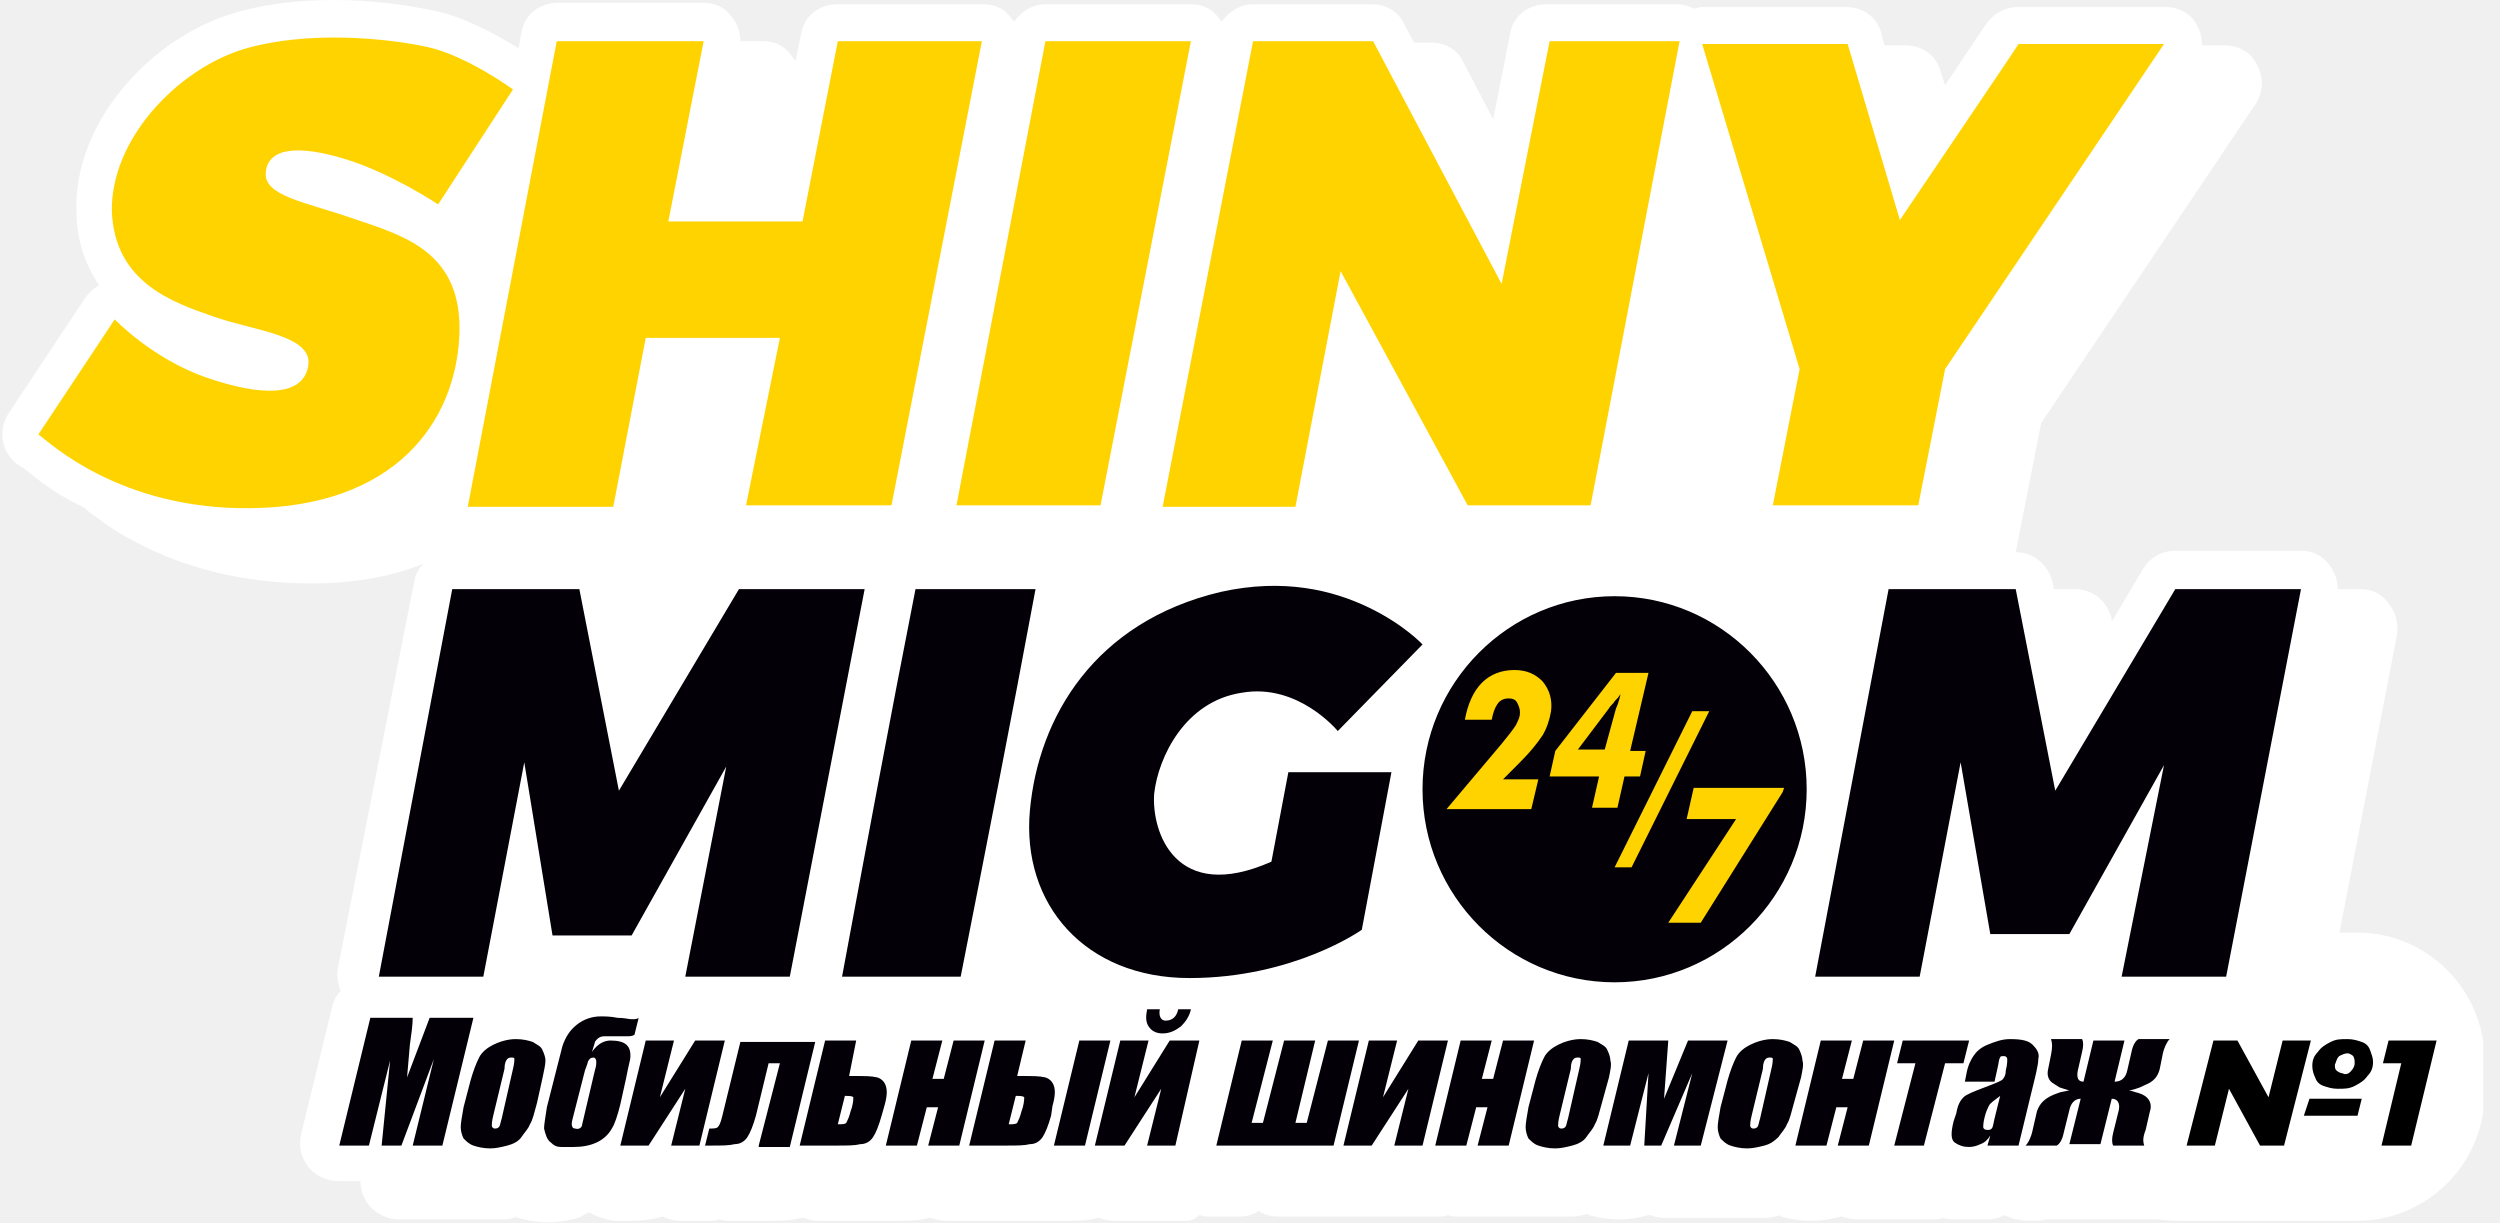
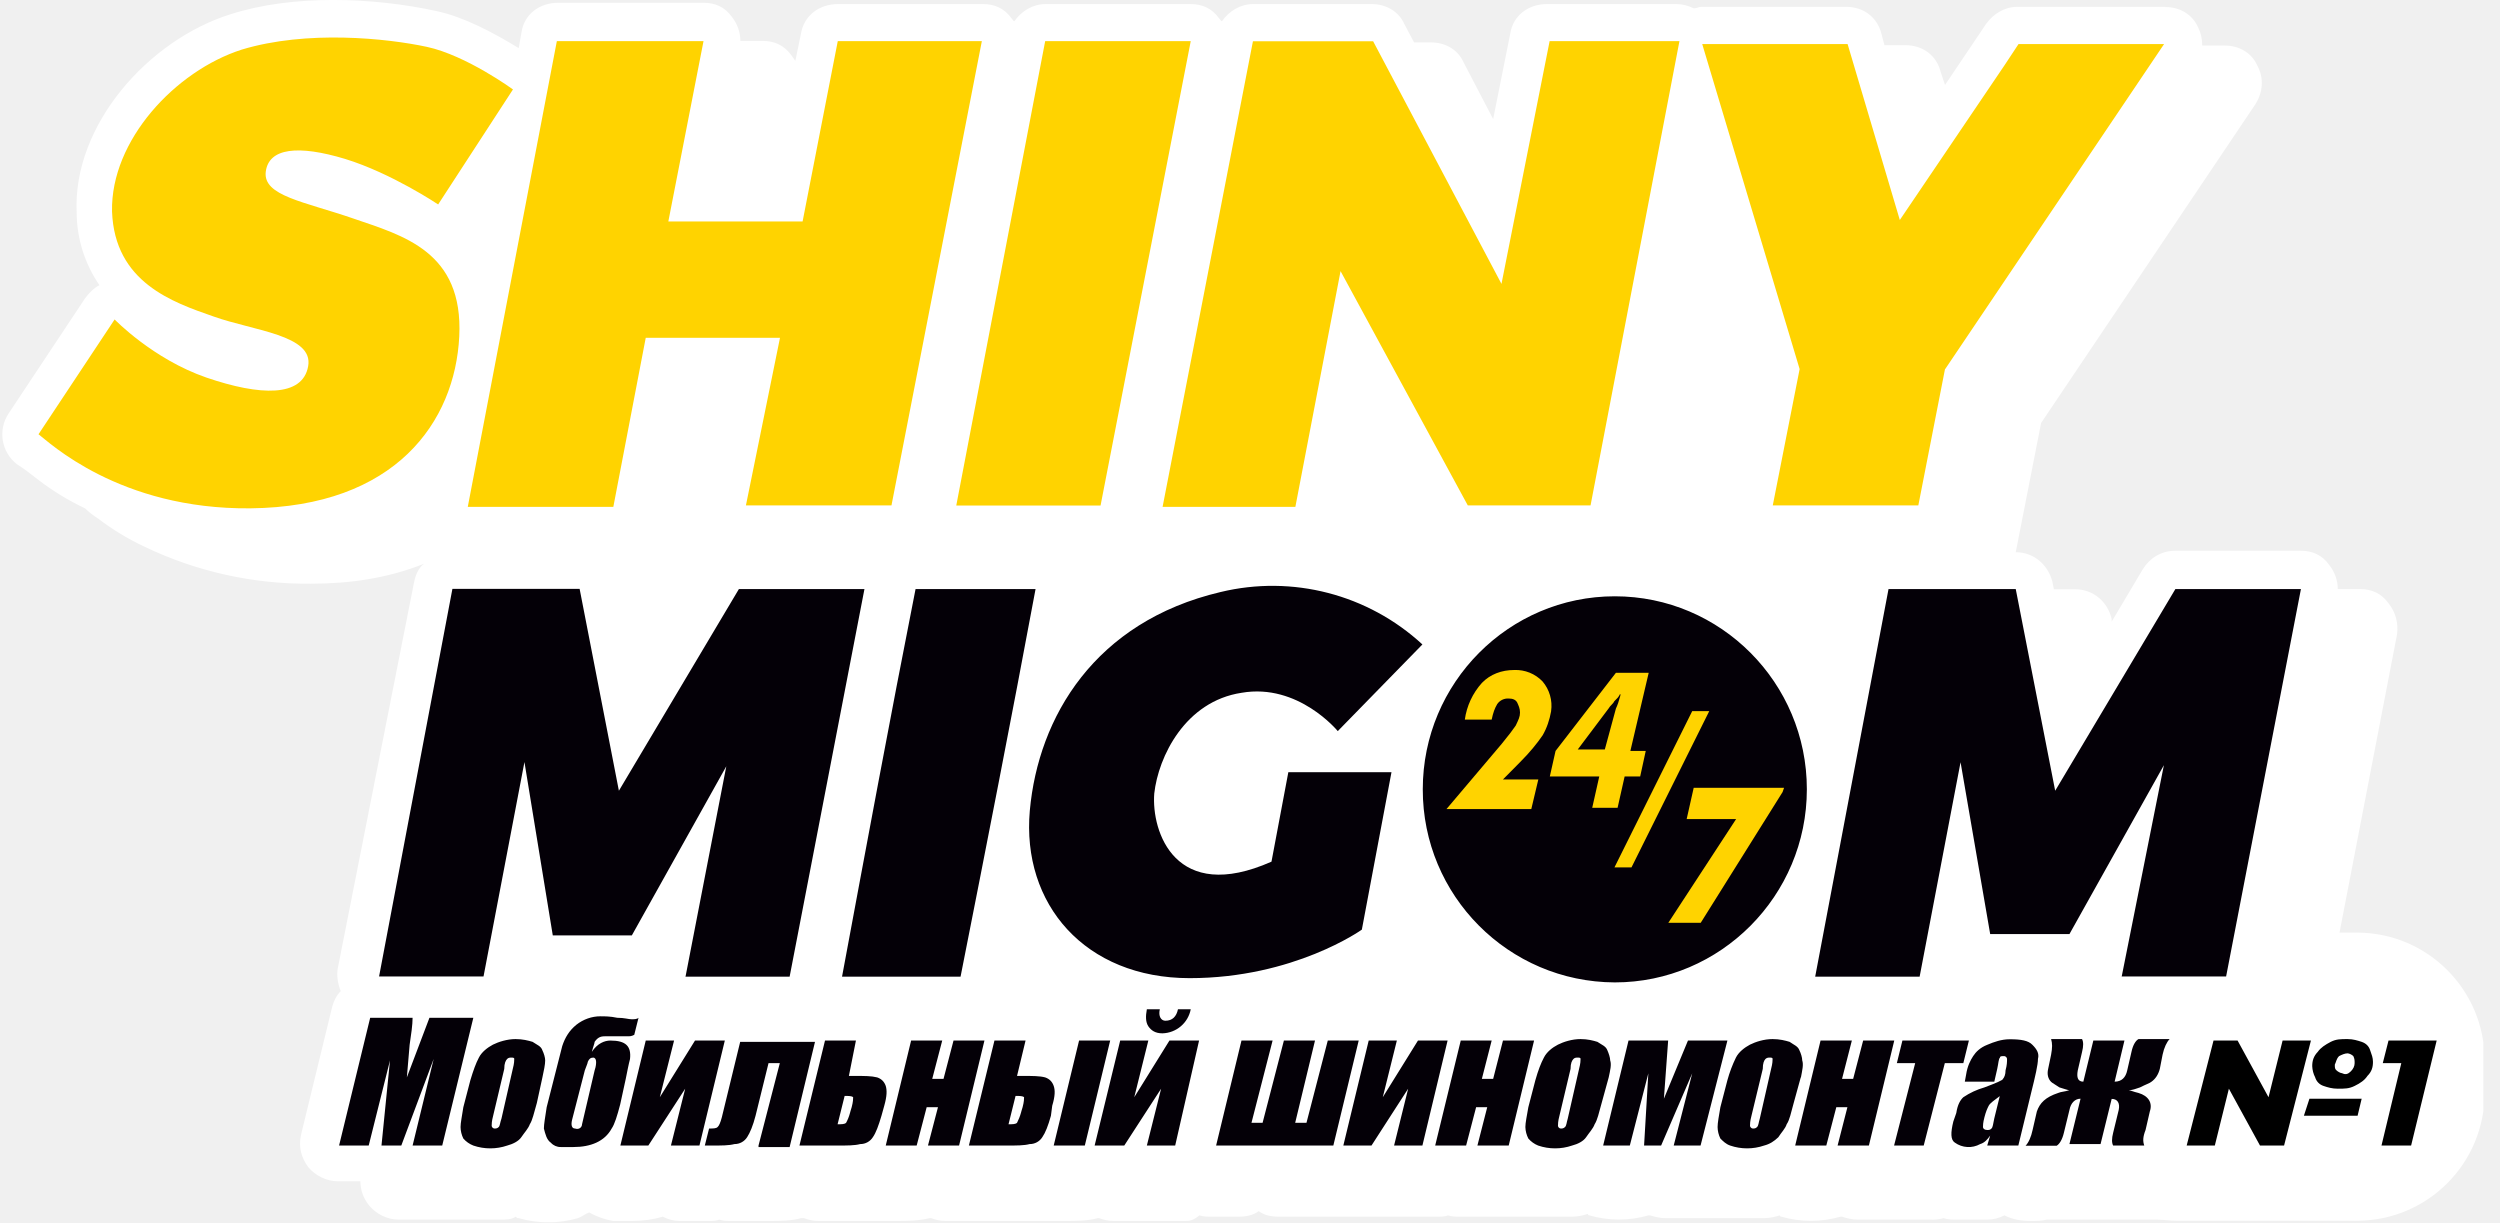
- <svg xmlns="http://www.w3.org/2000/svg" width="135" height="66" viewBox="0 0 135 66" fill="none">
-   <g clip-path="url(#clip0_141_6953)">
-     <path d="M117.619 65.923H127.305C131.042 65.923 134.169 62.857 134.169 59.024V57.261C134.169 53.505 131.118 50.362 127.305 50.362H117.619C113.882 50.362 110.755 53.429 110.755 57.261V59.024C110.755 62.857 113.806 65.923 117.619 65.923Z" fill="white" />
-     <path fill-rule="evenodd" clip-rule="evenodd" d="M116.933 0.383C117.696 0.383 118.382 0.767 118.687 1.456C118.84 1.763 118.916 2.07 118.916 2.453H120.136C120.899 2.453 121.585 2.836 121.89 3.526C122.271 4.216 122.195 4.983 121.814 5.596L110.221 22.843L108.849 29.819C109.84 29.819 110.603 30.509 110.832 31.429L110.908 31.812H112.052C113.043 31.812 113.806 32.502 114.035 33.422V33.575L115.713 30.739C116.094 30.125 116.704 29.742 117.467 29.742H124.254C124.865 29.742 125.398 29.972 125.78 30.509C126.085 30.892 126.237 31.352 126.237 31.812H127.458C128.068 31.812 128.602 32.042 128.983 32.578C129.364 33.038 129.517 33.652 129.441 34.265L125.398 55.192C125.246 56.188 124.407 56.801 123.415 56.801H121.814C121.966 56.955 122.119 57.185 122.271 57.415C122.577 58.105 122.5 58.871 121.966 59.484V59.561L121.814 60.328C121.738 60.711 121.585 61.094 121.356 61.401C121.433 61.784 121.433 62.167 121.28 62.55L121.051 63.47C121.128 64.007 121.051 64.467 120.746 64.927C120.365 65.54 119.755 65.847 119.068 65.847H117.39C117.238 65.847 117.162 65.847 117.009 65.847C116.857 65.847 116.78 65.847 116.628 65.847H114.95C114.874 65.847 114.721 65.847 114.645 65.847C114.569 65.847 114.416 65.847 114.34 65.847H112.662C112.586 65.847 112.586 65.847 112.509 65.847C112.433 65.847 112.357 65.847 112.357 65.847H110.679C110.603 65.847 110.603 65.847 110.526 65.847C110.221 65.923 109.993 65.923 109.688 65.923C109.154 65.923 108.696 65.847 108.238 65.617C107.933 65.77 107.628 65.847 107.323 65.847H105.645C105.417 65.847 105.188 65.847 104.959 65.77C104.73 65.847 104.501 65.847 104.273 65.847H102.595C102.518 65.847 102.366 65.847 102.29 65.847C102.213 65.847 102.061 65.847 101.985 65.847H100.307C100.002 65.847 99.697 65.77 99.468 65.693H99.392C98.858 65.847 98.324 65.923 97.79 65.923C97.256 65.923 96.722 65.847 96.188 65.693C96.188 65.693 96.112 65.693 96.112 65.617C95.883 65.693 95.578 65.77 95.273 65.77H93.824C93.672 65.77 93.595 65.77 93.443 65.77C93.29 65.77 93.214 65.77 93.061 65.77H92.146C91.994 65.77 91.918 65.77 91.765 65.77C91.612 65.77 91.536 65.77 91.384 65.77H89.935C89.629 65.77 89.324 65.693 89.096 65.617H89.019C88.486 65.77 87.952 65.847 87.418 65.847C86.884 65.847 86.35 65.77 85.816 65.617C85.816 65.617 85.74 65.617 85.74 65.54C85.511 65.617 85.206 65.693 84.901 65.693H83.223C83.147 65.693 82.994 65.693 82.918 65.693C82.842 65.693 82.689 65.693 82.613 65.693H80.935C80.859 65.693 80.706 65.693 80.63 65.693C80.554 65.693 80.401 65.693 80.325 65.693H78.8C78.571 65.693 78.418 65.693 78.189 65.617C78.037 65.693 77.808 65.693 77.579 65.693H75.978C75.901 65.693 75.749 65.693 75.673 65.693C75.597 65.693 75.444 65.693 75.368 65.693H69.038C68.656 65.693 68.275 65.617 67.97 65.387C67.665 65.617 67.283 65.693 66.902 65.693H65.377C65.148 65.693 64.996 65.693 64.767 65.617C64.385 65.923 64.233 65.923 64.004 65.923H62.402C62.326 65.923 62.174 65.923 62.097 65.923C62.021 65.923 61.868 65.923 61.792 65.923H60.114C59.809 65.923 59.581 65.847 59.352 65.77H59.276C58.742 65.923 58.132 65.923 57.598 65.923H55.615C55.538 65.923 55.386 65.923 55.31 65.923C55.233 65.923 55.081 65.923 55.005 65.923H53.327C53.25 65.923 53.098 65.923 53.022 65.923C52.945 65.923 52.793 65.923 52.717 65.923H51.039C50.734 65.923 50.505 65.847 50.276 65.77H50.2C49.59 65.923 48.98 65.923 48.446 65.923H46.463C46.386 65.923 46.234 65.923 46.158 65.923C46.081 65.923 46.005 65.923 45.853 65.923H44.175C43.87 65.923 43.641 65.847 43.412 65.77C43.336 65.77 43.336 65.77 43.26 65.77C42.726 65.923 42.115 65.923 41.582 65.923H41.277C41.2 65.923 41.2 65.923 41.124 65.923C41.048 65.923 41.048 65.923 40.971 65.923H39.446C39.217 65.923 39.065 65.923 38.836 65.847C38.684 65.923 38.455 65.923 38.302 65.923H36.701C36.396 65.923 36.09 65.847 35.785 65.693C35.252 65.847 34.718 65.923 34.108 65.923C33.803 65.923 33.497 65.923 33.192 65.923H33.116C32.658 65.847 32.201 65.693 31.82 65.463C31.591 65.54 31.438 65.693 31.209 65.77C30.676 65.923 30.142 66 29.608 66C29.074 66 28.54 65.923 28.006 65.77C27.93 65.77 27.93 65.77 27.854 65.693C27.625 65.847 27.32 65.847 27.015 65.847H25.413C25.337 65.847 25.184 65.847 25.108 65.847C25.032 65.847 24.879 65.847 24.803 65.847H23.735C23.583 65.847 23.506 65.847 23.43 65.847C23.354 65.847 23.201 65.847 23.125 65.847H21.524C20.913 65.847 20.303 65.54 19.922 65.08C19.617 64.697 19.464 64.237 19.464 63.777H18.244C17.634 63.777 17.024 63.47 16.643 63.011C16.261 62.474 16.109 61.937 16.261 61.247L17.939 54.348C18.015 54.042 18.168 53.735 18.397 53.505C18.244 53.122 18.168 52.662 18.244 52.279L22.363 31.429C22.439 31.045 22.591 30.662 22.896 30.432C20.99 31.199 18.931 31.505 16.795 31.505C13.668 31.505 10.617 30.892 7.796 29.512C6.88 29.052 6.042 28.592 5.279 27.979C5.05 27.826 4.821 27.672 4.592 27.442C3.677 26.983 2.838 26.523 2.076 25.909C1.694 25.603 1.313 25.296 0.932 25.066C0.093 24.453 -0.136 23.227 0.474 22.307L4.592 16.098C4.821 15.791 5.05 15.561 5.355 15.408C4.592 14.258 4.135 12.955 4.135 11.498C3.906 6.746 8.024 2.146 12.448 0.767C15.804 -0.307 20.151 -0.153 23.583 0.613C25.032 0.92 26.634 1.763 28.006 2.606L28.159 1.763C28.311 0.767 29.15 0.153 30.142 0.153H37.997C38.607 0.153 39.141 0.383 39.523 0.92C39.828 1.303 39.98 1.763 39.98 2.223H41.2C41.81 2.223 42.344 2.453 42.726 2.99C42.802 3.066 42.878 3.22 42.955 3.296L43.26 1.84C43.412 0.843 44.251 0.23 45.242 0.23H53.098C53.708 0.23 54.242 0.46 54.623 0.997C54.7 1.073 54.7 1.15 54.776 1.15C55.157 0.613 55.767 0.23 56.454 0.23H64.309C64.919 0.23 65.453 0.46 65.834 0.997C65.911 1.073 65.911 1.15 65.987 1.15C66.368 0.613 66.978 0.23 67.665 0.23H74.071C74.834 0.23 75.52 0.613 75.825 1.303L76.359 2.3H77.274C78.037 2.3 78.723 2.683 79.028 3.373L80.63 6.439L81.545 1.84C81.698 0.843 82.537 0.23 83.528 0.23H90.545C90.85 0.23 91.155 0.307 91.46 0.46C91.612 0.46 91.765 0.383 91.841 0.383H99.697C100.612 0.383 101.375 0.92 101.603 1.84L101.756 2.453H102.9C103.815 2.453 104.578 2.99 104.806 3.909L105.035 4.599L107.247 1.303C107.628 0.767 108.238 0.383 108.925 0.383H116.933Z" fill="white" />
-     <path fill-rule="evenodd" clip-rule="evenodd" d="M30.065 2.223L25.26 27.366H33.116L34.87 18.244H42.115L40.285 27.289H48.14L53.021 2.223H45.242L43.336 11.958H36.09L37.997 2.223H30.065ZM51.649 27.289H59.428L64.309 2.223H56.453L51.649 27.289ZM67.665 2.223L62.783 27.366H69.953L72.393 14.641L79.257 27.289H85.892L90.697 2.223H83.68L81.087 15.331L74.147 2.223H67.665ZM105.035 19.93L116.856 2.376H109.001L108.238 3.526L102.594 11.882L99.773 2.376H91.917L97.18 19.93L95.731 27.289H103.586L105.035 19.93ZM16.642 19.777C16.337 21.463 14.049 21.387 11.151 20.39C8.253 19.394 6.194 17.247 6.194 17.247L2.075 23.456C2.609 23.84 6.423 27.519 13.515 27.442C21.371 27.366 24.574 22.767 24.803 18.167C25.032 13.568 21.752 12.725 19.083 11.805C16.413 10.885 14.202 10.578 14.354 9.275C14.507 7.972 16.108 7.819 18.625 8.585C21.142 9.352 23.659 11.038 23.659 11.038L27.701 4.829C27.701 4.829 25.184 2.99 23.049 2.53C20.913 2.07 16.566 1.61 13.058 2.683C9.473 3.833 5.965 7.589 6.041 11.422C6.194 15.254 9.321 16.328 11.533 17.094C13.668 17.861 16.947 18.091 16.642 19.777Z" fill="#FFD300" />
-     <path fill-rule="evenodd" clip-rule="evenodd" d="M45.471 52.739H51.877C53.25 45.763 54.623 38.788 55.919 31.812H49.437C48.064 38.788 46.767 45.763 45.471 52.739ZM68.656 46.53L69.571 41.7H75.138L73.537 50.209C73.537 50.209 69.876 52.815 64.233 52.815C58.589 52.815 55.157 48.829 55.614 43.77C56.072 38.711 59.123 33.575 65.91 31.965C69.342 31.199 72.012 31.889 73.918 32.808C75.825 33.728 76.816 34.801 76.816 34.801L72.24 39.477C72.24 39.477 70.105 36.871 67.054 37.408C64.004 37.868 62.555 40.857 62.326 42.85C62.173 44.92 63.47 48.829 68.656 46.53ZM114.568 52.739H120.212L124.254 31.812H117.466L110.984 42.697L108.848 31.812H101.984L98.019 52.739H103.662L105.874 41.164L107.475 50.439H111.746L116.856 41.317L114.568 52.739ZM87.189 32.195C92.909 32.195 97.561 36.871 97.561 42.62C97.561 48.369 92.909 53.045 87.189 53.045C81.469 53.045 76.816 48.369 76.816 42.62C76.816 36.871 81.469 32.195 87.189 32.195ZM37.005 52.739H42.649L46.691 31.812H39.904L33.421 42.697L31.285 31.812H24.421L20.456 52.739H26.099L28.311 41.164L29.836 50.516H34.107L39.217 41.394L37.005 52.739Z" fill="#040007" />
-     <path fill-rule="evenodd" clip-rule="evenodd" d="M87.494 37.484V37.561C87.418 37.868 87.341 38.098 87.265 38.251L86.655 40.474H85.206L86.884 38.251C86.96 38.098 87.112 38.021 87.189 37.868C87.341 37.714 87.418 37.638 87.494 37.484ZM87.265 36.334L83.986 40.55L83.68 41.93H86.35L85.968 43.617H87.341L87.722 41.93H88.561L88.867 40.55H88.028L89.019 36.334H87.265ZM91.383 38.404L87.189 46.836H88.104L92.299 38.404H91.383ZM91.46 42.544L91.078 44.23H93.748L90.087 49.826H91.841L96.264 42.773L96.341 42.544H91.46ZM83.757 38.404C83.833 37.791 83.68 37.254 83.299 36.794C82.918 36.411 82.46 36.181 81.774 36.181C81.087 36.181 80.477 36.411 80.02 36.871C79.562 37.331 79.257 38.021 79.104 38.864H80.553C80.63 38.481 80.706 38.251 80.859 38.021C81.011 37.791 81.24 37.714 81.469 37.714C81.698 37.714 81.85 37.791 81.926 37.944C82.003 38.098 82.079 38.251 82.079 38.481C82.079 38.711 82.003 38.864 81.85 39.171C81.698 39.401 81.469 39.707 81.087 40.167L78.113 43.693H82.689L83.07 42.084H81.774C81.698 42.084 81.621 42.084 81.545 42.084C81.392 42.084 81.316 42.084 81.164 42.084L82.079 41.164C82.613 40.627 82.994 40.167 83.299 39.707C83.528 39.324 83.68 38.864 83.757 38.404Z" fill="#FFD300" />
-     <path d="M115.789 61.861H114.111C114.034 61.707 114.034 61.477 114.111 61.171L114.416 59.944C114.492 59.561 114.339 59.331 114.034 59.331L113.424 61.784H111.746L112.357 59.331C112.051 59.331 111.823 59.561 111.746 59.944L111.441 61.171C111.365 61.554 111.213 61.784 111.06 61.861H109.382C109.535 61.707 109.687 61.401 109.764 61.017L109.992 60.021C110.145 59.561 110.45 59.254 111.136 59.024C111.289 58.948 111.518 58.948 111.746 58.871C111.67 58.871 111.441 58.794 111.213 58.718C110.984 58.565 110.831 58.488 110.755 58.411C110.602 58.258 110.526 58.028 110.602 57.721L110.755 56.955C110.831 56.571 110.831 56.342 110.755 56.111H112.433C112.509 56.265 112.509 56.495 112.433 56.801L112.204 57.798C112.128 58.181 112.204 58.411 112.509 58.411L113.043 56.188H114.721L114.187 58.411C114.568 58.411 114.797 58.181 114.873 57.798L115.102 56.801C115.178 56.418 115.331 56.188 115.483 56.111H117.161C117.009 56.265 116.856 56.571 116.78 56.955L116.627 57.721C116.551 58.028 116.399 58.258 116.17 58.411C116.094 58.488 115.865 58.565 115.56 58.718C115.331 58.794 115.178 58.871 114.95 58.871C115.026 58.871 115.178 58.948 115.483 59.024C116.017 59.178 116.246 59.561 116.094 60.021L115.865 61.017C115.712 61.401 115.712 61.631 115.789 61.861ZM108.009 59.178C107.704 59.408 107.476 59.561 107.399 59.714C107.323 59.868 107.247 60.021 107.17 60.328C107.094 60.634 107.094 60.788 107.094 60.864C107.094 60.941 107.17 61.017 107.323 61.017C107.399 61.017 107.476 61.017 107.552 60.941C107.628 60.864 107.628 60.711 107.704 60.404L108.009 59.178ZM107.704 58.411H106.103L106.179 58.028C106.255 57.568 106.408 57.261 106.56 57.031C106.713 56.801 106.942 56.571 107.323 56.418C107.704 56.265 108.086 56.111 108.543 56.111C109.153 56.111 109.535 56.188 109.764 56.418C109.992 56.648 110.145 56.878 110.069 57.185C110.069 57.491 109.916 58.105 109.687 59.024L109.001 61.861H107.323L107.476 61.324C107.323 61.554 107.17 61.707 106.942 61.784C106.789 61.861 106.56 61.937 106.332 61.937C106.026 61.937 105.798 61.861 105.569 61.707C105.34 61.554 105.34 61.171 105.493 60.557L105.645 60.098C105.721 59.638 105.874 59.408 106.026 59.254C106.179 59.101 106.56 58.948 107.17 58.718C107.781 58.488 108.162 58.334 108.162 58.258C108.238 58.181 108.314 58.028 108.314 57.798C108.391 57.491 108.391 57.338 108.391 57.185C108.391 57.108 108.314 57.031 108.238 57.031C108.086 57.031 108.009 57.031 108.009 57.108C107.933 57.185 107.933 57.415 107.857 57.721L107.704 58.411ZM106.332 56.188L106.026 57.415H105.035L103.891 61.861H102.289L103.433 57.415H102.442L102.747 56.188H106.332ZM100.917 61.861H99.239L99.773 59.791H99.162L98.629 61.861H96.951L98.323 56.188H100.001L99.468 58.258H100.078L100.612 56.188H102.289L100.917 61.861ZM95.654 57.721C95.731 57.415 95.731 57.261 95.731 57.185C95.731 57.108 95.654 57.108 95.578 57.108C95.502 57.108 95.425 57.108 95.349 57.185C95.273 57.261 95.197 57.415 95.197 57.721L94.587 60.251C94.51 60.557 94.51 60.711 94.51 60.788C94.51 60.864 94.587 60.941 94.663 60.941C94.739 60.941 94.815 60.941 94.892 60.864C94.968 60.788 94.968 60.634 95.044 60.404L95.654 57.721ZM97.256 58.181L96.874 59.561C96.722 60.098 96.646 60.481 96.493 60.711C96.417 60.941 96.188 61.171 96.036 61.401C95.807 61.631 95.578 61.784 95.273 61.861C94.968 61.937 94.663 62.014 94.358 62.014C93.976 62.014 93.671 61.937 93.442 61.861C93.214 61.784 93.061 61.631 92.909 61.477C92.832 61.324 92.756 61.094 92.756 60.864C92.756 60.634 92.832 60.251 92.909 59.791L93.29 58.334C93.442 57.798 93.595 57.415 93.748 57.108C93.9 56.801 94.205 56.571 94.51 56.418C94.815 56.265 95.273 56.111 95.731 56.111C96.112 56.111 96.417 56.188 96.646 56.265C96.874 56.418 97.103 56.495 97.18 56.725C97.256 56.878 97.332 57.108 97.332 57.261C97.408 57.491 97.332 57.798 97.256 58.181ZM91.841 61.861H90.392L91.383 57.951L89.705 61.861H88.79L89.019 57.951L88.028 61.861H86.579L87.951 56.188H90.087L89.858 59.331L91.154 56.188H93.29L91.841 61.861ZM85.282 57.721C85.358 57.415 85.358 57.261 85.358 57.185C85.358 57.108 85.282 57.108 85.206 57.108C85.129 57.108 85.053 57.108 84.977 57.185C84.901 57.261 84.824 57.415 84.824 57.721L84.214 60.251C84.138 60.557 84.138 60.711 84.138 60.788C84.138 60.864 84.214 60.941 84.29 60.941C84.367 60.941 84.443 60.941 84.519 60.864C84.596 60.788 84.596 60.634 84.672 60.404L85.282 57.721ZM86.884 58.181L86.502 59.561C86.35 60.098 86.273 60.481 86.121 60.711C86.045 60.941 85.816 61.171 85.663 61.401C85.511 61.631 85.206 61.784 84.901 61.861C84.596 61.937 84.29 62.014 83.986 62.014C83.604 62.014 83.299 61.937 83.07 61.861C82.841 61.784 82.689 61.631 82.536 61.477C82.46 61.324 82.384 61.094 82.384 60.864C82.384 60.634 82.46 60.251 82.536 59.791L82.918 58.334C83.07 57.798 83.223 57.415 83.375 57.108C83.528 56.801 83.833 56.571 84.138 56.418C84.443 56.265 84.901 56.111 85.358 56.111C85.74 56.111 86.045 56.188 86.273 56.265C86.502 56.418 86.731 56.495 86.807 56.725C86.884 56.878 86.96 57.108 86.96 57.261C87.036 57.491 86.96 57.798 86.884 58.181ZM81.469 61.861H79.791L80.325 59.791H79.715L79.181 61.861H77.503L78.876 56.188H80.553L80.02 58.258H80.63L81.164 56.188H82.841L81.469 61.861ZM76.816 61.861H75.291L76.054 58.794L74.071 61.861H72.546L73.918 56.188H75.444L74.681 59.254L76.588 56.188H78.189L76.816 61.861ZM69.953 60.634H70.563L71.707 56.188H73.384L72.012 61.861H65.681L67.054 56.188H68.732L67.588 60.634H68.198L69.342 56.188H71.02L69.953 60.634ZM63.622 54.502H64.309C64.233 54.885 64.004 55.192 63.775 55.422C63.47 55.652 63.165 55.805 62.783 55.805C62.402 55.805 62.173 55.652 62.021 55.422C61.868 55.192 61.868 54.885 61.944 54.502H62.631C62.555 54.885 62.707 55.115 62.936 55.115C63.317 55.115 63.546 54.885 63.622 54.502ZM63.47 61.861H61.944L62.707 58.794L60.724 61.861H59.123L60.495 56.188H62.021L61.258 59.254L63.165 56.188H64.766L63.47 61.861ZM58.589 61.861H56.911L58.284 56.188H59.962L58.589 61.861ZM55.157 60.021L55.233 59.791C55.309 59.484 55.309 59.331 55.309 59.254C55.233 59.178 55.081 59.178 54.852 59.178L54.47 60.711C54.699 60.711 54.852 60.711 54.928 60.634C55.004 60.481 55.081 60.328 55.157 60.021ZM56.758 60.251C56.606 60.788 56.453 61.171 56.301 61.401C56.148 61.631 55.919 61.784 55.614 61.784C55.309 61.861 54.928 61.861 54.318 61.861H52.335L53.708 56.188H55.386L54.928 58.105H55.233C55.767 58.105 56.148 58.105 56.453 58.181C56.682 58.258 56.835 58.411 56.911 58.641C56.987 58.871 56.987 59.178 56.835 59.714L56.758 60.251ZM51.801 61.861H50.123L50.657 59.791H50.047L49.513 61.861H47.835L49.208 56.188H50.886L50.352 58.258H50.962L51.496 56.188H53.174L51.801 61.861ZM45.929 60.021L46.005 59.791C46.081 59.484 46.081 59.331 46.081 59.254C46.005 59.178 45.852 59.178 45.623 59.178L45.242 60.711C45.471 60.711 45.623 60.711 45.7 60.634C45.776 60.481 45.852 60.328 45.929 60.021ZM47.606 60.251C47.454 60.788 47.301 61.171 47.149 61.401C46.996 61.631 46.767 61.784 46.462 61.784C46.157 61.861 45.776 61.861 45.166 61.861H43.183L44.556 56.188H46.234L45.852 58.105H46.157C46.691 58.105 47.072 58.105 47.378 58.181C47.606 58.258 47.759 58.411 47.835 58.641C47.911 58.871 47.911 59.178 47.759 59.714L47.606 60.251ZM40.971 61.861L42.115 57.415H41.505L40.819 60.251C40.666 60.788 40.514 61.171 40.361 61.401C40.209 61.631 39.98 61.784 39.675 61.784C39.37 61.861 38.988 61.861 38.378 61.861H38.073L38.302 60.941C38.531 60.941 38.683 60.941 38.76 60.864C38.836 60.788 38.912 60.634 38.988 60.328L39.98 56.265H44.022L42.649 61.937H40.971V61.861ZM37.768 61.861H36.243L37.005 58.794L35.023 61.861H33.497L34.87 56.188H36.395L35.633 59.254L37.539 56.188H39.141L37.768 61.861ZM32.963 56.188C33.802 56.188 34.107 56.495 34.031 57.185C33.955 57.491 33.879 57.875 33.802 58.258L33.497 59.638C33.345 60.251 33.192 60.711 33.039 60.941C32.658 61.631 31.895 61.937 30.98 61.937C30.599 61.937 30.37 61.937 30.294 61.937C30.065 61.937 29.913 61.861 29.76 61.707C29.531 61.554 29.455 61.247 29.379 60.941C29.379 60.711 29.455 60.328 29.531 59.791L30.37 56.495C30.523 56.035 30.752 55.652 31.133 55.345C31.514 55.038 31.972 54.885 32.429 54.885C32.658 54.885 32.963 54.885 33.345 54.962C33.726 54.962 33.955 55.038 34.107 55.038C34.26 55.038 34.412 55.038 34.489 54.962L34.26 55.882C34.107 55.958 34.031 55.958 33.879 55.958C33.726 55.958 33.497 55.958 33.268 55.958C32.963 55.958 32.811 55.958 32.658 55.958C32.429 55.958 32.277 56.035 32.124 56.265C32.124 56.342 32.048 56.495 31.972 56.801C32.277 56.342 32.658 56.188 32.963 56.188ZM31.438 60.711L32.124 57.798C32.201 57.568 32.201 57.415 32.201 57.338C32.201 57.185 32.124 57.108 32.048 57.108C31.895 57.108 31.819 57.185 31.743 57.338C31.743 57.415 31.667 57.568 31.59 57.798L30.904 60.481C30.828 60.788 30.904 60.941 31.057 60.941C31.285 61.017 31.438 60.864 31.438 60.711ZM27.701 57.721C27.777 57.415 27.777 57.261 27.777 57.185C27.777 57.108 27.701 57.108 27.625 57.108C27.548 57.108 27.472 57.108 27.396 57.185C27.32 57.261 27.243 57.415 27.243 57.721L26.633 60.251C26.557 60.557 26.557 60.711 26.557 60.788C26.557 60.864 26.633 60.941 26.709 60.941C26.786 60.941 26.862 60.941 26.938 60.864C27.015 60.788 27.015 60.634 27.091 60.404L27.701 57.721ZM29.302 58.181L28.997 59.561C28.845 60.098 28.769 60.481 28.616 60.711C28.54 60.941 28.311 61.171 28.159 61.401C28.006 61.631 27.701 61.784 27.396 61.861C27.091 61.937 26.786 62.014 26.481 62.014C26.099 62.014 25.794 61.937 25.565 61.861C25.337 61.784 25.184 61.631 25.032 61.477C24.955 61.324 24.879 61.094 24.879 60.864C24.879 60.634 24.955 60.251 25.032 59.791L25.413 58.334C25.565 57.798 25.718 57.415 25.87 57.108C26.023 56.801 26.328 56.571 26.633 56.418C26.938 56.265 27.396 56.111 27.853 56.111C28.235 56.111 28.54 56.188 28.769 56.265C28.997 56.418 29.226 56.495 29.302 56.725C29.379 56.878 29.455 57.108 29.455 57.261C29.455 57.491 29.379 57.798 29.302 58.181ZM25.565 54.962L23.888 61.861H22.286L23.43 57.185L21.676 61.861H20.608L21.066 57.261L19.922 61.861H18.32L19.998 54.962H22.286C22.286 55.345 22.21 55.882 22.133 56.418L21.981 58.181L23.201 54.962H25.565Z" fill="#040007" />
-     <path d="M124.788 56.188L123.339 61.861H122.042L120.365 58.794L119.602 61.861H118.077L119.526 56.188H120.822L122.5 59.254L123.263 56.188H124.788ZM124.712 59.331H127.534L127.305 60.251H124.407L124.712 59.331ZM127.534 56.265C127.762 56.341 127.915 56.495 127.991 56.725C128.067 56.955 128.144 57.108 128.144 57.338C128.144 57.645 128.067 57.875 127.839 58.105C127.686 58.334 127.457 58.488 127.152 58.641C126.847 58.794 126.618 58.794 126.237 58.794C125.932 58.794 125.703 58.718 125.474 58.641C125.246 58.564 125.093 58.411 125.017 58.181C124.941 58.028 124.864 57.798 124.864 57.568C124.864 57.261 124.941 57.031 125.169 56.801C125.322 56.571 125.551 56.418 125.856 56.265C126.161 56.111 126.39 56.111 126.771 56.111C127.076 56.111 127.305 56.188 127.534 56.265ZM126.923 57.874C127.076 57.721 127.152 57.568 127.152 57.415C127.152 57.261 127.152 57.185 127.076 57.031C127 56.955 126.847 56.878 126.771 56.878C126.618 56.878 126.466 56.955 126.313 57.031C126.161 57.185 126.161 57.338 126.085 57.491C126.085 57.645 126.085 57.721 126.161 57.798C126.237 57.875 126.39 57.951 126.466 57.951C126.618 58.028 126.771 58.028 126.923 57.874Z" fill="black" />
-     <path d="M131.576 56.188L130.203 61.861H128.601L129.669 57.415H128.678L128.983 56.188H131.576Z" fill="black" />
+ <svg xmlns="http://www.w3.org/2000/svg" width="135" height="66" fill="none" viewBox="0 0 135 66">
+   <g clip-path="url(#a)">
+     <path fill="#fff" d="M117.62 65.92h9.69a6.9 6.9 0 0 0 6.86-6.9v-1.76a6.9 6.9 0 0 0-6.86-6.9h-9.7a6.9 6.9 0 0 0-6.86 6.9v1.76c0 3.84 3.06 6.9 6.87 6.9Z" />
+     <path fill="#fff" fill-rule="evenodd" d="M116.93.38c.77 0 1.45.39 1.76 1.08.15.3.23.61.23 1h1.22c.76 0 1.44.38 1.75 1.07.38.69.3 1.45-.08 2.07l-11.59 17.24-1.37 6.98c.99 0 1.75.69 1.98 1.6l.08.4h1.14c1 0 1.76.68 1.98 1.6v.15l1.68-2.83c.38-.61 1-1 1.76-1h6.78c.61 0 1.15.23 1.53.77.3.38.46.84.46 1.3h1.22c.6 0 1.14.23 1.52.77.38.46.54 1.07.46 1.68L125.4 55.2c-.15 1-1 1.61-1.98 1.61h-1.6c.15.15.3.38.45.61.3.7.23 1.46-.3 2.07v.08l-.16.77c-.07.38-.23.76-.45 1.07.07.38.07.77-.08 1.15l-.23.92c.08.54 0 1-.3 1.46-.39.61-1 .92-1.68.92H110.53c-.3.07-.54.07-.84.07-.54 0-1-.07-1.45-.3-.3.15-.61.23-.92.23h-1.67c-.23 0-.46 0-.7-.08a2.1 2.1 0 0 1-.68.08h-3.96c-.3 0-.61-.08-.84-.16h-.08a5.78 5.78 0 0 1-3.2 0s-.08 0-.08-.07c-.23.07-.53.15-.84.15h-5.34c-.3 0-.6-.08-.83-.15h-.08a5.78 5.78 0 0 1-3.2 0s-.08 0-.08-.08c-.23.08-.53.15-.84.15h-6.1c-.23 0-.38 0-.61-.07-.15.07-.38.07-.61.07h-8.54c-.38 0-.77-.07-1.07-.3-.3.23-.69.3-1.07.3h-1.52c-.23 0-.38 0-.61-.07-.38.3-.54.3-.77.3h-3.89c-.3 0-.53-.07-.76-.15h-.07c-.54.15-1.15.15-1.68.15H51.04c-.3 0-.54-.07-.76-.15h-.08c-.61.15-1.22.15-1.75.15H44.17c-.3 0-.53-.07-.76-.15h-.15c-.53.15-1.14.15-1.68.15h-2.13c-.23 0-.39 0-.61-.07-.16.07-.39.07-.54.07h-1.6c-.3 0-.61-.07-.91-.23-.54.16-1.07.23-1.68.23h-.99a3.74 3.74 0 0 1-1.3-.46c-.23.08-.38.23-.61.31a5.78 5.78 0 0 1-3.2 0c-.08 0-.08 0-.16-.08-.23.16-.53.16-.84.16h-5.48c-.62 0-1.23-.31-1.6-.77-.31-.38-.47-.84-.47-1.3h-1.22c-.6 0-1.22-.31-1.6-.77-.38-.54-.53-1.07-.38-1.76l1.68-6.9c.08-.3.23-.61.46-.84-.16-.39-.23-.85-.16-1.23l4.12-20.85c.08-.38.23-.77.54-1-1.91.77-3.97 1.08-6.1 1.08a20.3 20.3 0 0 1-9-2 13.8 13.8 0 0 1-2.52-1.53 4.2 4.2 0 0 1-.69-.54 13.8 13.8 0 0 1-2.51-1.53c-.39-.3-.77-.61-1.15-.84a2.04 2.04 0 0 1-.46-2.76L4.6 16.1c.23-.3.46-.54.77-.7a6.98 6.98 0 0 1-1.23-3.9C3.91 6.75 8.03 2.15 12.45.77 15.8-.31 20.15-.15 23.58.6c1.45.31 3.05 1.15 4.43 2l.15-.85c.15-1 .99-1.6 1.98-1.6H38c.6 0 1.14.22 1.52.76.3.38.46.84.46 1.3h1.22c.61 0 1.14.23 1.53.77.07.08.15.23.22.3l.3-1.45c.16-1 1-1.61 2-1.61h7.85c.6 0 1.14.23 1.52.77.08.07.08.15.16.15.38-.54.99-.92 1.67-.92h7.86c.6 0 1.14.23 1.52.77.08.07.08.15.16.15.38-.54.99-.92 1.67-.92h6.41c.76 0 1.45.38 1.76 1.07l.53 1h.91c.77 0 1.45.38 1.76 1.07l1.6 3.07.92-4.6c.15-1 .99-1.61 1.98-1.61h7.01c.31 0 .61.08.92.23.15 0 .3-.08.38-.08h7.86c.91 0 1.67.54 1.9 1.46l.16.61h1.14c.91 0 1.68.54 1.9 1.46l.23.69 2.22-3.3c.38-.53.99-.92 1.67-.92h8.01Z" clip-rule="evenodd" />
+     <path fill="#FFD300" fill-rule="evenodd" d="m30.07 2.22-4.81 25.15h7.86l1.75-9.13h7.25l-1.84 9.05h7.86l4.88-25.07h-7.78l-1.9 9.74h-7.25l1.9-9.74h-7.92ZM51.65 27.3h7.78L64.3 2.22h-7.86l-4.8 25.07ZM67.66 2.22l-4.88 25.15h7.17l2.44-12.73 6.87 12.65h6.63l4.8-25.07h-7.01l-2.6 13.11-6.93-13.1h-6.49Zm37.38 17.71 11.82-17.55H109l-.76 1.15-5.65 8.35-2.82-9.5h-7.85l5.26 17.55-1.45 7.36h7.86l1.44-7.36Zm-88.4-.15c-.3 1.68-2.6 1.6-5.49.61-2.9-1-4.96-3.14-4.96-3.14l-4.11 6.2c.53.39 4.34 4.07 11.44 4 7.85-.08 11.05-4.68 11.28-9.28.23-4.6-3.05-5.45-5.72-6.37-2.67-.92-4.88-1.22-4.73-2.52.16-1.3 1.76-1.46 4.28-.7 2.51.77 5.03 2.46 5.03 2.46l4.04-6.21s-2.52-1.84-4.65-2.3c-2.14-.46-6.48-.92-10 .15-3.58 1.15-7.08 4.9-7 8.74.14 3.83 3.27 4.9 5.48 5.67 2.14.77 5.42 1 5.11 2.69Z" clip-rule="evenodd" />
+     <path fill="#040007" fill-rule="evenodd" d="M45.47 52.74h6.4c1.38-6.98 2.75-13.95 4.05-20.93h-6.48c-1.38 6.98-2.67 13.95-3.97 20.93Zm23.19-6.21.91-4.83h5.57l-1.6 8.5s-3.66 2.62-9.3 2.62c-5.65 0-9.08-4-8.63-9.05.46-5.06 3.51-10.2 10.3-11.8a11.94 11.94 0 0 1 10.9 2.83l-4.57 4.68s-2.13-2.6-5.19-2.07c-3.05.46-4.5 3.45-4.72 5.44-.16 2.07 1.14 5.98 6.33 3.68Zm45.9 6.2h5.65l4.04-20.92h-6.78l-6.49 10.89-2.13-10.89h-6.87l-3.96 20.93h5.64l2.21-11.58 1.6 9.28h4.28l5.1-9.12-2.28 11.42ZM87.2 32.2c5.72 0 10.37 4.67 10.37 10.42S92.91 53.05 87.2 53.05a10.41 10.41 0 0 1-10.37-10.43c0-5.75 4.65-10.42 10.37-10.42ZM37 52.74h5.64l4.04-20.93H39.9L33.42 42.7 31.3 31.8h-6.87l-3.96 20.93h5.64l2.21-11.58 1.53 9.36h4.27l5.1-9.13-2.2 11.35Z" clip-rule="evenodd" />
+     <path fill="#FFD300" fill-rule="evenodd" d="M87.5 37.48v.08c-.08.3-.16.54-.24.7l-.6 2.21H85.2l1.67-2.22c.08-.15.23-.23.3-.38.16-.16.24-.23.31-.39Zm-.24-1.15L84 40.55l-.31 1.38h2.67l-.38 1.69h1.37l.38-1.69h.84l.3-1.38h-.83l.99-4.22h-1.76Zm4.12 2.07-4.2 8.44h.92l4.2-8.44h-.92Zm.08 4.14-.38 1.69h2.67l-3.66 5.6h1.75l4.42-7.06.08-.23h-4.88Zm-7.7-4.14a2.03 2.03 0 0 0-.46-1.6 2 2 0 0 0-1.53-.62c-.68 0-1.3.23-1.75.7a3.73 3.73 0 0 0-.92 1.98h1.45c.08-.38.16-.6.3-.84a.7.7 0 0 1 .62-.3c.23 0 .38.07.46.22.07.16.15.31.15.54 0 .23-.08.38-.23.7-.15.22-.38.53-.76.99l-2.98 3.52h4.58l.38-1.6H81.16l.92-.93c.53-.53.91-1 1.22-1.45.23-.39.38-.85.46-1.3Z" clip-rule="evenodd" />
+     <path fill="#040007" d="M115.79 61.86h-1.68c-.08-.15-.08-.38 0-.69l.3-1.23c.08-.38-.07-.6-.38-.6l-.6 2.44h-1.68l.6-2.45c-.3 0-.53.23-.6.61l-.3 1.23c-.09.38-.24.61-.39.7h-1.68c.16-.16.3-.47.38-.85l.23-1c.16-.46.46-.77 1.15-1 .15-.07.38-.07.6-.15-.07 0-.3-.08-.53-.15-.23-.16-.38-.23-.45-.3-.16-.16-.23-.4-.16-.7l.16-.77c.07-.38.07-.6 0-.84h1.67c.08.15.08.38 0 .7l-.23.99c-.07.38 0 .61.3.61l.54-2.22h1.68l-.53 2.22c.38 0 .6-.23.68-.61l.23-1c.08-.38.23-.61.38-.69h1.68c-.15.15-.3.46-.38.84l-.15.77c-.08.3-.23.54-.46.7-.08.07-.3.14-.61.3-.23.07-.38.15-.61.15.08 0 .23.08.53.15.54.16.77.54.61 1l-.23 1c-.15.38-.15.61-.07.84ZM108 59.18c-.3.23-.53.38-.61.53-.08.16-.15.31-.23.62-.08.3-.08.46-.08.53 0 .08.08.16.23.16.08 0 .16 0 .23-.08.08-.08.08-.23.15-.54l.3-1.22Zm-.3-.77h-1.6l.07-.38c.07-.46.23-.77.38-1 .15-.23.38-.46.76-.61.38-.16.77-.3 1.22-.3.61 0 1 .07 1.22.3.23.23.38.46.3.76 0 .31-.14.92-.37 1.84l-.69 2.84h-1.68l.16-.54c-.16.23-.31.39-.54.46a1.28 1.28 0 0 1-1.37-.08c-.23-.15-.23-.53-.08-1.14l.16-.46c.07-.46.22-.7.38-.85a4 4 0 0 1 1.14-.53c.61-.23 1-.39 1-.46.07-.08.14-.23.14-.46.08-.3.08-.46.08-.62 0-.07-.08-.15-.15-.15-.15 0-.23 0-.23.08-.08.07-.08.3-.15.61l-.16.7Zm-1.38-2.22-.3 1.22h-1l-1.14 4.45h-1.6l1.14-4.45h-.99l.3-1.22h3.6Zm-5.41 5.67h-1.68l.53-2.07h-.6l-.54 2.07h-1.68l1.37-5.67H100l-.53 2.07h.6l.54-2.07h1.68l-1.37 5.67Zm-5.27-4.14c.08-.3.08-.46.08-.54 0-.07-.08-.07-.15-.07-.08 0-.15 0-.23.07-.08.08-.15.23-.15.54l-.61 2.53c-.08.3-.08.46-.08.54 0 .07.08.15.15.15.08 0 .16 0 .23-.08.08-.07.08-.23.15-.46l.61-2.68Zm1.6.46-.38 1.38c-.15.54-.22.92-.38 1.15-.07.23-.3.46-.45.7-.23.22-.46.37-.77.45a2.83 2.83 0 0 1-1.83 0c-.23-.08-.38-.23-.53-.38a1.45 1.45 0 0 1-.15-.62c0-.23.07-.6.15-1.07l.38-1.46a7 7 0 0 1 .46-1.22c.15-.3.46-.54.76-.7.3-.15.76-.3 1.22-.3.38 0 .69.08.92.15.22.16.45.23.53.46.08.16.15.39.15.54.08.23 0 .54-.07.92Zm-5.4 3.68h-1.46l1-3.9-1.68 3.9h-.92l.23-3.9-1 3.9h-1.44l1.37-5.67h2.14l-.23 3.14 1.3-3.14h2.13l-1.45 5.67Zm-6.57-4.14c.08-.3.08-.46.08-.54 0-.07-.08-.07-.15-.07-.08 0-.16 0-.23.07-.08.08-.16.23-.16.54l-.6 2.53c-.08.3-.08.46-.08.54 0 .07.07.15.15.15.08 0 .15 0 .23-.08.08-.07.08-.23.15-.46l.61-2.68Zm1.6.46-.38 1.38c-.15.54-.23.92-.38 1.15-.08.23-.3.46-.46.7-.15.22-.45.37-.76.45a2.83 2.83 0 0 1-1.83 0 1.37 1.37 0 0 1-.53-.38 1.45 1.45 0 0 1-.16-.62c0-.23.08-.6.16-1.07l.38-1.46c.15-.53.3-.92.46-1.22.15-.3.45-.54.76-.7.3-.15.76-.3 1.22-.3.38 0 .68.08.91.15.23.16.46.23.54.46.07.16.15.39.15.54.08.23 0 .54-.08.92Zm-5.41 3.68h-1.68l.53-2.07h-.6l-.54 2.07H77.5l1.38-5.67h1.67l-.53 2.07h.61l.53-2.07h1.68l-1.37 5.67Zm-4.65 0h-1.53l.76-3.07-1.98 3.07h-1.52l1.37-5.67h1.52l-.76 3.06 1.9-3.06h1.6l-1.36 5.67Zm-6.87-1.23h.61l1.15-4.44h1.67l-1.37 5.67h-6.33l1.37-5.67h1.68l-1.14 4.44h.6l1.15-4.44h1.68l-1.07 4.44Zm-6.33-6.13h.69a1.6 1.6 0 0 1-1.53 1.3c-.38 0-.6-.15-.76-.38-.15-.23-.15-.54-.08-.92h.7c-.09.38.07.62.3.62.38 0 .6-.23.68-.62Zm-.15 7.36h-1.53l.77-3.07-1.99 3.07h-1.6l1.38-5.67h1.52l-.76 3.06 1.9-3.06h1.6l-1.29 5.67Zm-4.88 0H56.9l1.37-5.67h1.68l-1.37 5.67Zm-3.43-1.84.07-.23c.08-.3.08-.46.08-.54-.08-.07-.23-.07-.46-.07l-.38 1.53c.23 0 .38 0 .46-.08.07-.15.15-.3.23-.6Zm1.6.23c-.15.54-.3.92-.46 1.15a.8.8 0 0 1-.69.38c-.3.08-.68.08-1.3.08h-1.98l1.38-5.67h1.68l-.46 1.91h.3c.54 0 .92 0 1.22.08.23.08.38.23.46.46.08.23.08.54-.08 1.07l-.07.54Zm-4.96 1.61h-1.68l.54-2.07h-.61l-.54 2.07h-1.67l1.37-5.67h1.68l-.54 2.07h.61l.54-2.07h1.67l-1.37 5.67Zm-5.87-1.84.07-.23c.08-.3.08-.46.08-.54-.08-.07-.23-.07-.46-.07l-.38 1.53c.23 0 .38 0 .46-.08.08-.15.15-.3.23-.6Zm1.68.23c-.16.54-.3.92-.46 1.15a.8.8 0 0 1-.69.38c-.3.08-.68.08-1.3.08h-1.98l1.38-5.67h1.67l-.38 1.91h.3c.54 0 .92 0 1.23.08.23.08.38.23.46.46.07.23.07.54-.08 1.07l-.15.54Zm-6.64 1.61 1.15-4.45h-.61l-.7 2.84c-.14.54-.3.92-.45 1.15a.8.8 0 0 1-.69.38c-.3.08-.68.08-1.3.08h-.3l.23-.92c.23 0 .38 0 .46-.08.08-.07.15-.23.23-.53l.99-4.07h4.04l-1.37 5.68h-1.68v-.08Zm-3.2 0h-1.53l.77-3.07-1.99 3.07H33.5l1.37-5.67h1.53l-.77 3.06 1.9-3.06h1.61l-1.37 5.67Zm-4.8-5.67c.83 0 1.14.3 1.06 1-.08.3-.15.68-.23 1.07l-.3 1.38c-.16.61-.3 1.07-.46 1.3-.38.7-1.14 1-2.06 1h-.69a.7.7 0 0 1-.53-.23c-.23-.16-.3-.46-.38-.77 0-.23.07-.61.15-1.15l.84-3.3c.15-.46.38-.84.76-1.15.38-.3.84-.46 1.3-.46.23 0 .53 0 .91.08.39 0 .61.08.77.08.15 0 .3 0 .38-.08l-.23.92c-.15.08-.23.08-.38.08h-1.22c-.23 0-.38.07-.54.3 0 .08-.07.23-.15.54.3-.46.69-.61 1-.61Zm-1.53 4.52.68-2.91c.08-.23.08-.39.08-.46 0-.16-.08-.23-.15-.23-.15 0-.23.07-.3.23 0 .07-.08.23-.16.46l-.69 2.68c-.07.3 0 .46.16.46.23.08.38-.08.38-.23Zm-3.74-2.99c.08-.3.08-.46.08-.54 0-.07-.08-.07-.16-.07-.07 0-.15 0-.22.07-.08.08-.16.23-.16.54l-.6 2.53c-.08.3-.08.46-.08.54 0 .07.07.15.15.15.08 0 .15 0 .23-.08.07-.07.07-.23.15-.46l.61-2.68Zm1.6.46-.3 1.38c-.16.54-.23.92-.38 1.15-.08.23-.3.46-.46.7-.15.22-.46.37-.76.45a2.83 2.83 0 0 1-1.83 0 1.37 1.37 0 0 1-.54-.38 1.45 1.45 0 0 1-.15-.62c0-.23.08-.6.15-1.07l.38-1.46c.16-.53.3-.92.46-1.22.15-.3.46-.54.76-.7.3-.15.77-.3 1.22-.3.38 0 .69.08.92.15.23.16.46.23.53.46.08.16.15.39.15.54 0 .23-.07.54-.15.92Zm-3.73-3.22-1.68 6.9h-1.6l1.14-4.68-1.75 4.68H20.6l.46-4.6-1.15 4.6h-1.6l1.68-6.9h2.29c0 .38-.08.92-.16 1.46l-.15 1.76 1.22-3.22h2.37Z" />
+     <path fill="#000" d="m124.79 56.19-1.45 5.67h-1.3l-1.68-3.07-.76 3.07h-1.52l1.45-5.67h1.3l1.67 3.06.76-3.06h1.53Zm-.08 3.14h2.82l-.22.92h-2.9l.3-.92Zm2.82-3.07c.23.08.39.23.46.46.08.23.15.39.15.62 0 .3-.07.53-.3.76-.15.23-.38.39-.69.54-.3.15-.53.15-.91.15-.3 0-.54-.07-.77-.15a.69.69 0 0 1-.45-.46 1.45 1.45 0 0 1-.16-.61c0-.3.08-.54.3-.77.16-.23.4-.38.7-.54.3-.15.53-.15.91-.15.3 0 .54.08.76.15Zm-.6 1.61c.15-.15.22-.3.22-.46 0-.15 0-.23-.07-.38a.58.58 0 0 0-.3-.15c-.16 0-.31.07-.47.15-.15.15-.15.3-.23.46 0 .15 0 .23.08.3.08.08.23.16.3.16.16.08.31.08.46-.08ZM131.58 56.19l-1.38 5.67h-1.6l1.07-4.45h-1l.31-1.22h2.6Z" />
  </g>
  <defs>
-     <clipPath id="clip0_141_6953">
-       <rect width="134" height="66" fill="white" transform="translate(0.0925293)" />
+     <clipPath id="a">
+       <path fill="#fff" d="M.1 0h134v66H.1z" />
    </clipPath>
  </defs>
</svg>
